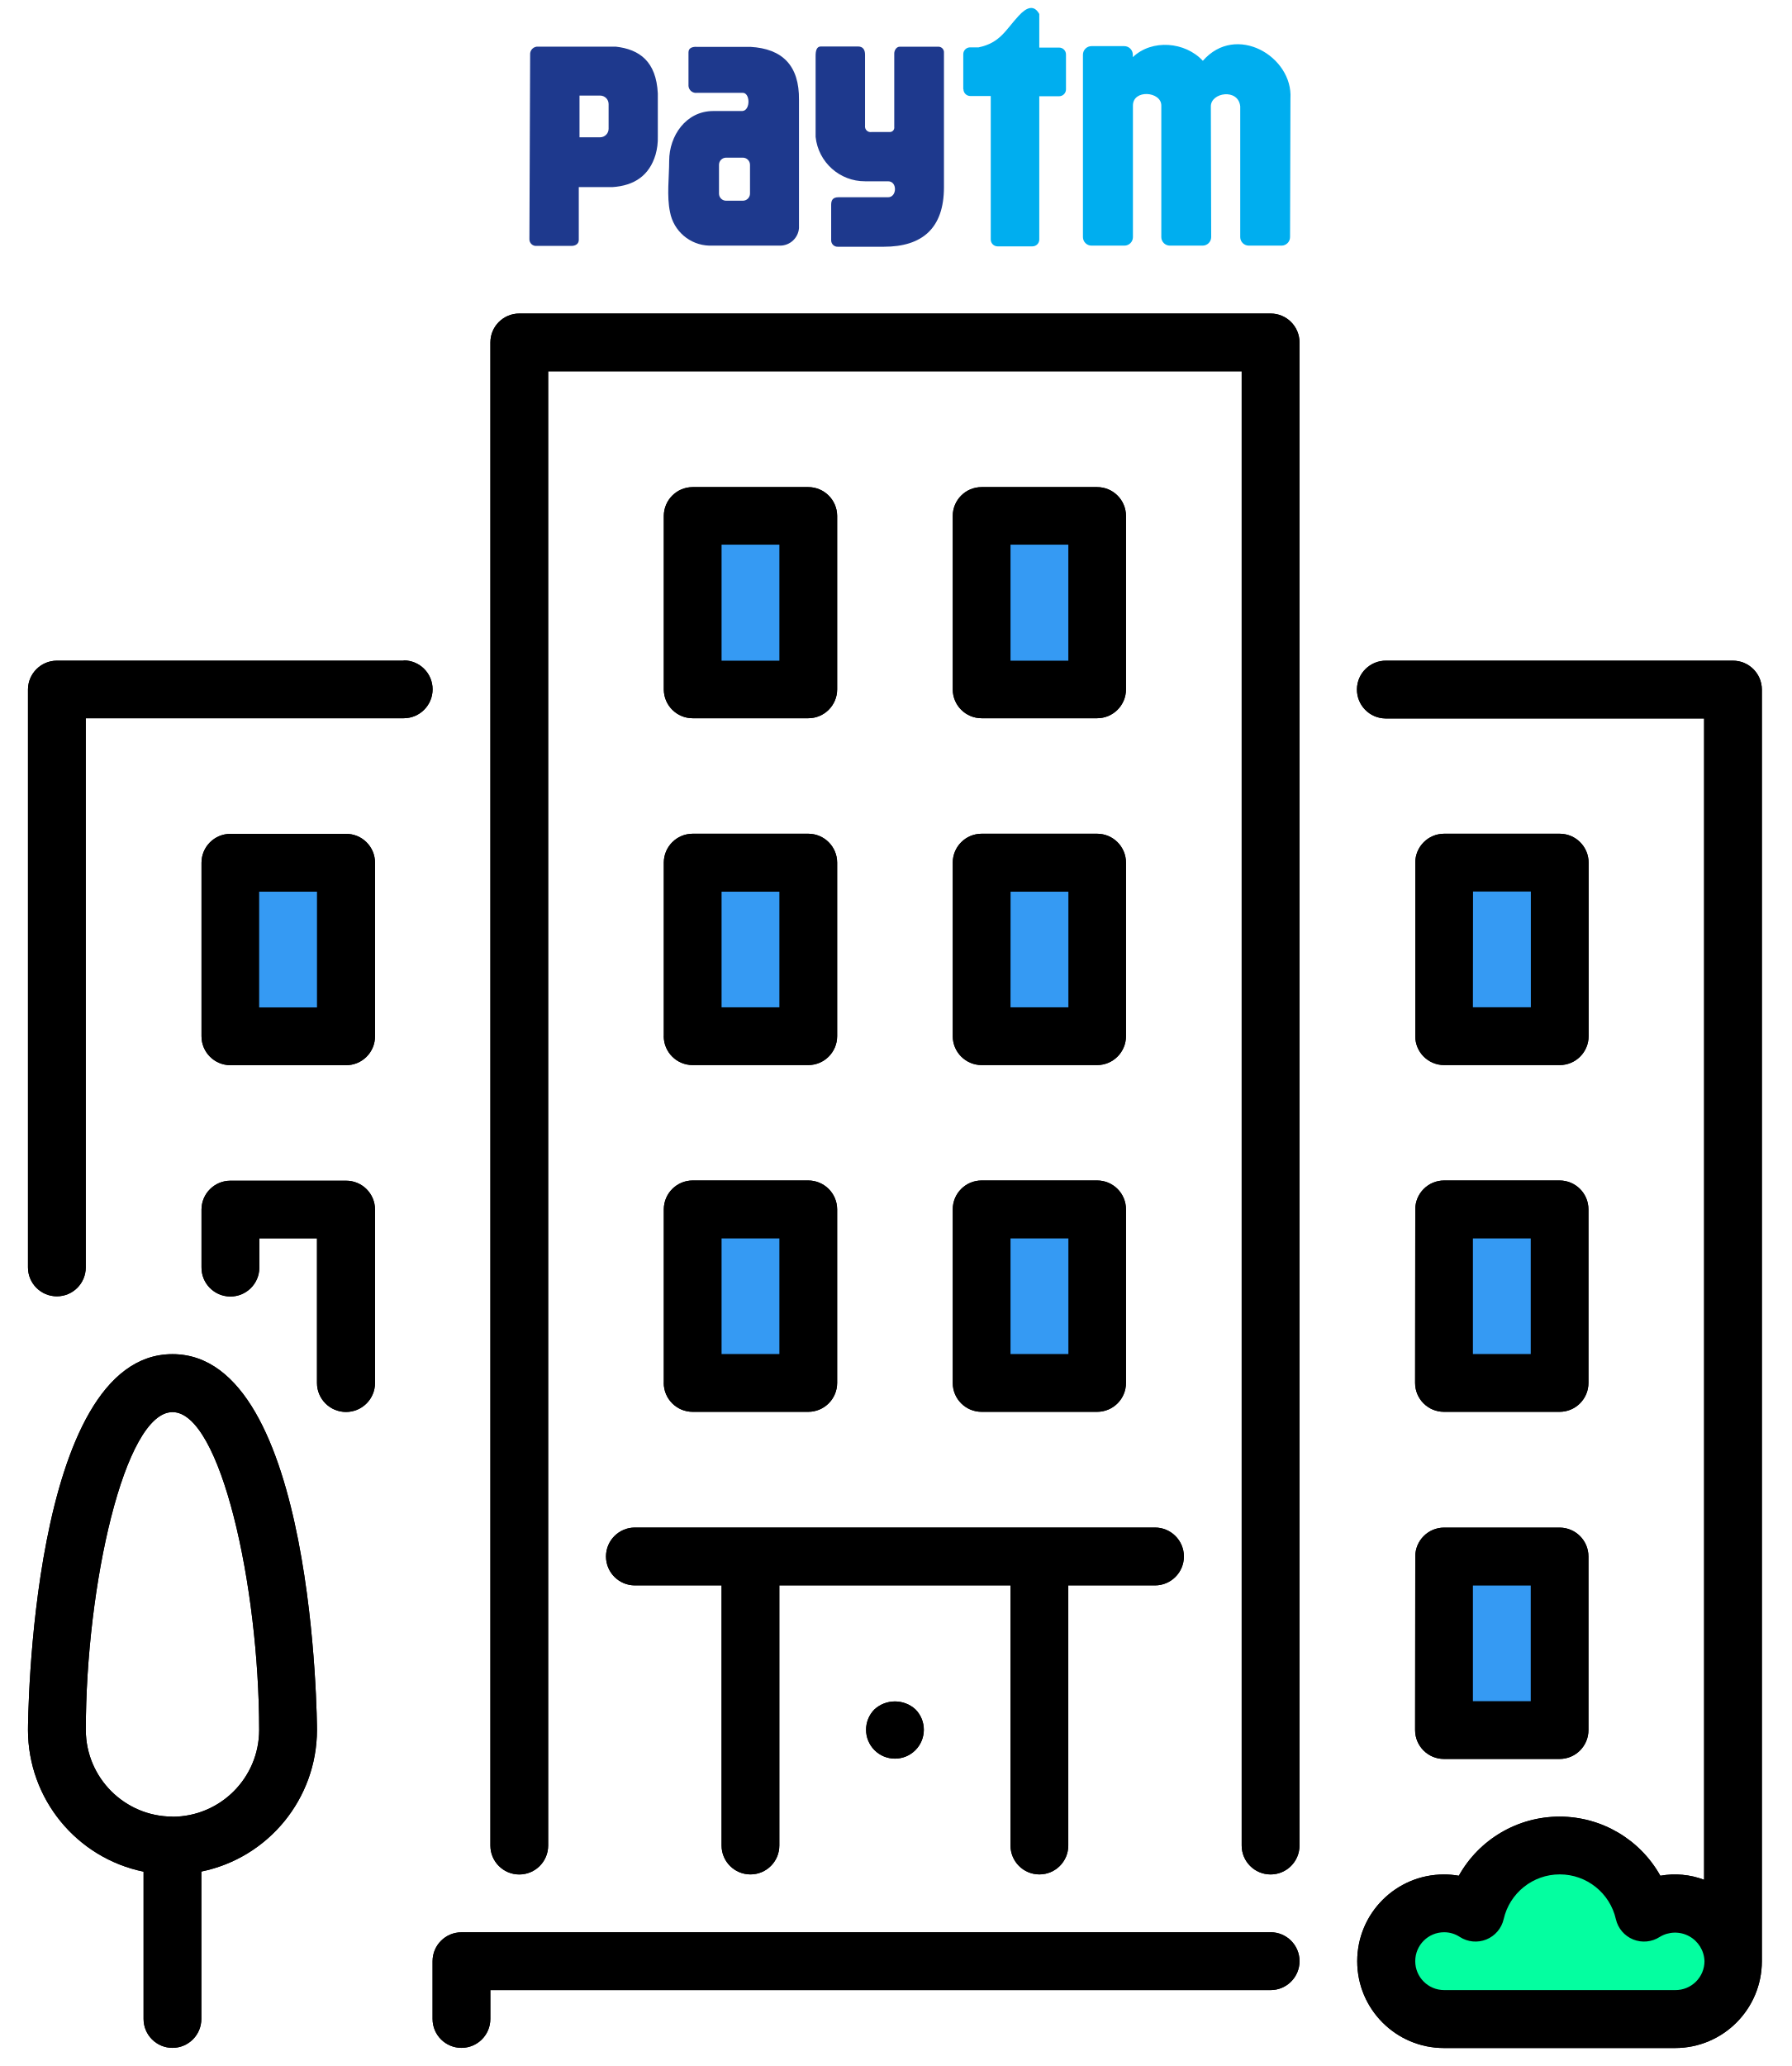
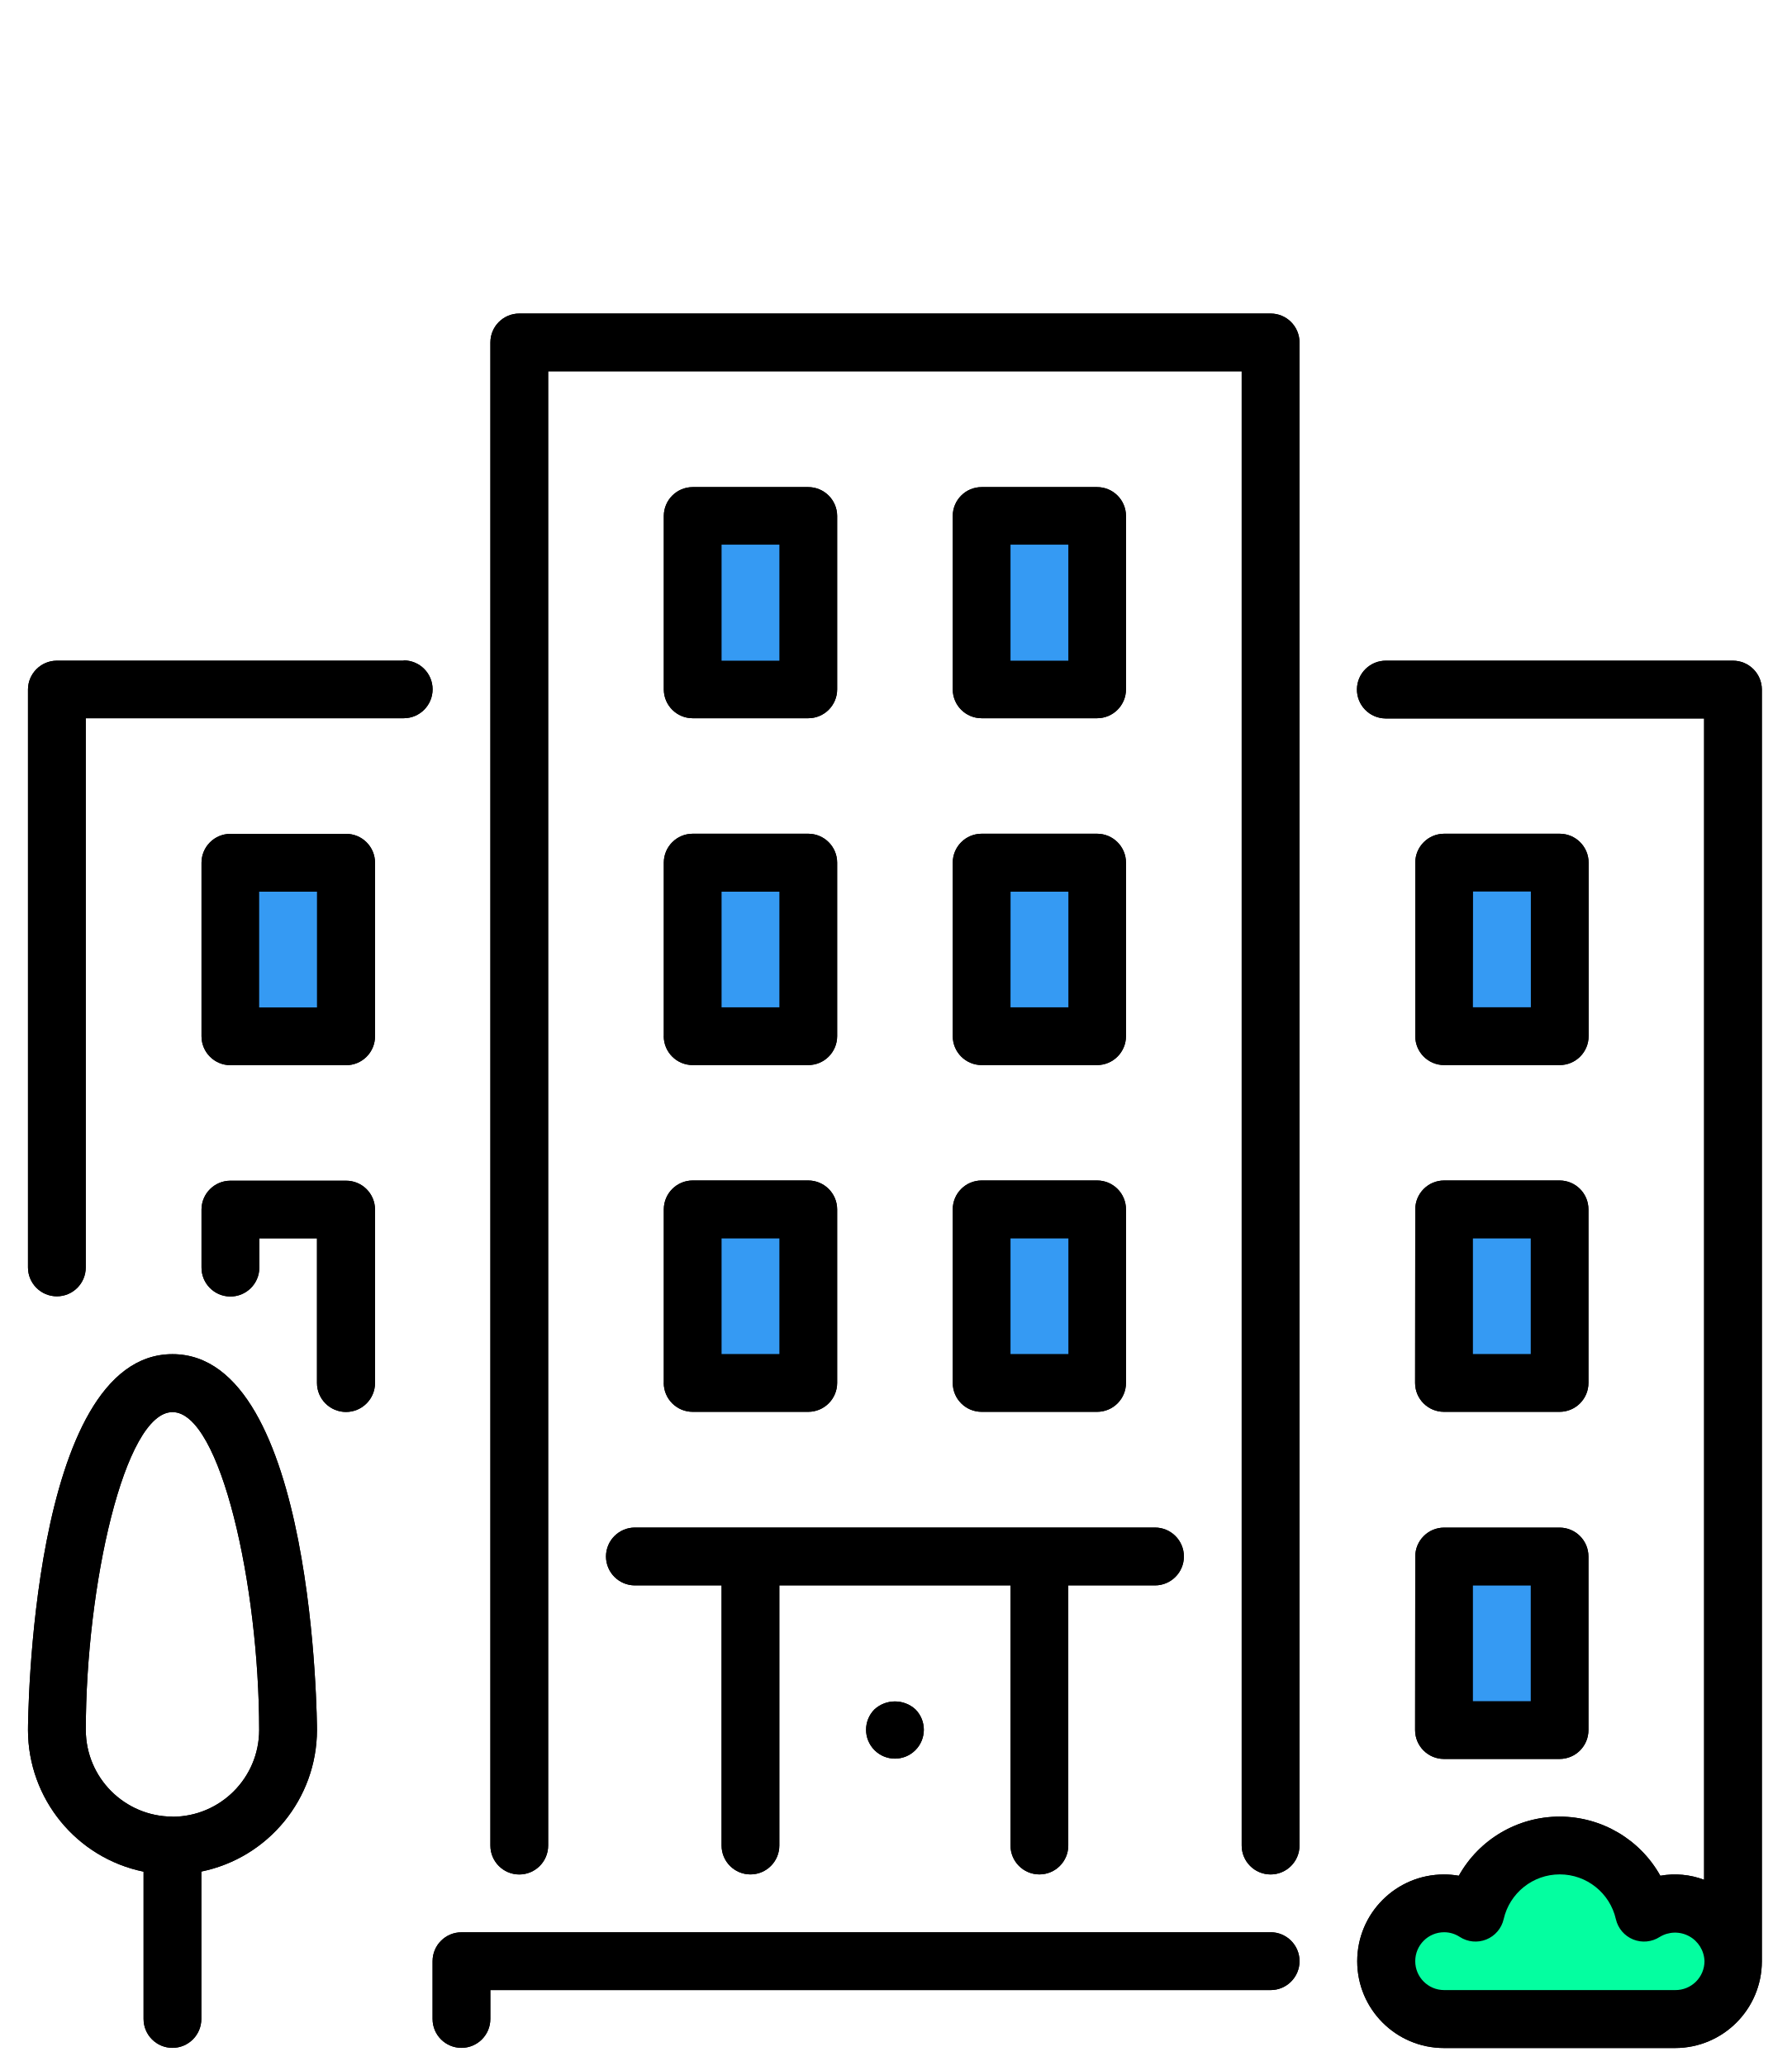
<svg xmlns="http://www.w3.org/2000/svg" id="Layer_1" data-name="Layer 1" width="320" height="369" viewBox="0 0 320 369">
  <g id="building">
    <g id="Group_34" data-name="Group 34">
      <g id="Group_33" data-name="Group 33">
        <rect id="Rectangle_113" data-name="Rectangle 113" x="175.83" y="153.77" width="21" height="31" fill="#359af3" />
        <rect id="Rectangle_114" data-name="Rectangle 114" x="123.83" y="153.77" width="21" height="31" fill="#359af3" />
        <rect id="Rectangle_115" data-name="Rectangle 115" x="123.83" y="215.77" width="21" height="31" fill="#359af3" />
        <rect id="Rectangle_116" data-name="Rectangle 116" x="174.83" y="215.77" width="21" height="31" fill="#359af3" />
        <rect id="Rectangle_117" data-name="Rectangle 117" x="175.83" y="91.77" width="21" height="31" fill="#359af3" />
        <rect id="Rectangle_118" data-name="Rectangle 118" x="123.83" y="94.77" width="21" height="31" fill="#359af3" />
        <rect id="Rectangle_119" data-name="Rectangle 119" x="42.83" y="153.77" width="21" height="31" fill="#359af3" />
        <rect id="Rectangle_120" data-name="Rectangle 120" x="257.83" y="155.77" width="21" height="31" fill="#359af3" />
        <rect id="Rectangle_121" data-name="Rectangle 121" x="257.83" y="213.77" width="21" height="31" fill="#359af3" />
        <rect id="Rectangle_122" data-name="Rectangle 122" x="257.83" y="276.77" width="21" height="31" fill="#359af3" />
        <path id="Path_131" data-name="Path 131" d="M278.63,329.56,267.53,336l-13.23,6.45-4.41,7.8,4.41,11.19h48.51l6.78-11.19s-3.73-9.5-4.75-9.5H295Z" fill="#04fea0" />
        <path id="Path_84" data-name="Path 84" d="M227,345.12H82.44a5.16,5.16,0,0,0-5.16,5.16V360.6a5.16,5.16,0,0,0,10.32,0v-5.16H227a5.16,5.16,0,0,0,0-10.33Z" />
        <path id="Path_85" data-name="Path 85" d="M118.58,185.07a5.17,5.17,0,0,0,5.17,5.16H144.4a5.17,5.17,0,0,0,5.16-5.16v-31a5.17,5.17,0,0,0-5.16-5.16H123.75a5.17,5.17,0,0,0-5.16,5.16v31Zm10.33-25.81h10.33v20.65H128.91Z" />
        <path id="Path_86" data-name="Path 86" d="M72.12,118h-62A5.17,5.17,0,0,0,5,123.12V226.37a5.16,5.16,0,0,0,10.32,0V128.28H72.12a5.16,5.16,0,1,0,0-10.33Z" />
        <path id="Path_87" data-name="Path 87" d="M252.81,309a5.16,5.16,0,0,0,5.16,5.16h20.65a5.16,5.16,0,0,0,5.16-5.16V278a5.16,5.16,0,0,0-5.16-5.16H258a5.16,5.16,0,0,0-5.16,5.16Zm10.33-25.81h10.33v20.65H263.14Z" />
        <path id="Path_88" data-name="Path 88" d="M30.81,241.86C5.29,241.86,5,308.3,5,309a25.86,25.86,0,0,0,20.65,25.29V360.6a5.16,5.16,0,0,0,10.32,0V334.27A25.86,25.86,0,0,0,56.63,309C56.63,308.3,56.33,241.86,30.81,241.86Zm0,82.6A15.51,15.51,0,0,1,15.33,309c0-25.72,6.91-56.79,15.49-56.79S46.3,283.25,46.3,309a15.51,15.51,0,0,1-15.49,15.48Z" />
        <path id="Path_89" data-name="Path 89" d="M61.79,210.88H41.14A5.17,5.17,0,0,0,36,216v10.33a5.16,5.16,0,1,0,10.33.14s0-.1,0-.14v-5.16H56.63V247A5.16,5.16,0,0,0,67,247V216A5.16,5.16,0,0,0,61.79,210.88Z" />
        <path id="Path_90" data-name="Path 90" d="M258,190.23h20.65a5.17,5.17,0,0,0,5.16-5.16v-31a5.17,5.17,0,0,0-5.16-5.16H258a5.17,5.17,0,0,0-5.16,5.16v31A5.16,5.16,0,0,0,258,190.23Zm5.16-31h10.33V179.9H263.14Z" />
        <path id="Path_91" data-name="Path 91" d="M61.79,148.93H41.14A5.17,5.17,0,0,0,36,154.09v31a5.17,5.17,0,0,0,5.16,5.16H61.79A5.16,5.16,0,0,0,67,185.07v-31A5.16,5.16,0,0,0,61.79,148.93Zm-5.16,31H46.3V159.26H56.63v20.65Z" />
        <path id="Path_92" data-name="Path 92" d="M170.21,185.07a5.17,5.17,0,0,0,5.16,5.16H196a5.17,5.17,0,0,0,5.16-5.16v-31a5.17,5.17,0,0,0-5.16-5.16H175.37a5.17,5.17,0,0,0-5.16,5.16v31Zm10.33-25.81h10.33v20.65H180.53Z" />
        <path id="Path_93" data-name="Path 93" d="M309.6,118H247.65a5.16,5.16,0,0,0-.14,10.32h56.93V335.74a14.75,14.75,0,0,0-7.82-.72,20.62,20.62,0,0,0-36,0,15.18,15.18,0,0,0-2.65-.23,15.49,15.49,0,0,0,0,31h41.3a15.51,15.51,0,0,0,15.49-15.49V123.12A5.17,5.17,0,0,0,309.6,118ZM299.28,355.44H258a5.16,5.16,0,0,1,0-10.33,5.1,5.1,0,0,1,2.8.84,5.16,5.16,0,0,0,7.83-3.17,10.28,10.28,0,0,1,20.05,0,5.16,5.16,0,0,0,7.83,3.17,5.26,5.26,0,0,1,8,4.32A5.17,5.17,0,0,1,299.28,355.44Z" />
        <path id="Path_94" data-name="Path 94" d="M175.37,128.28H196a5.16,5.16,0,0,0,5.16-5.16v-31A5.16,5.16,0,0,0,196,87H175.37a5.16,5.16,0,0,0-5.16,5.16v31A5.16,5.16,0,0,0,175.37,128.28Zm5.16-31h10.33V118H180.53V97.3Z" />
        <path id="Path_95" data-name="Path 95" d="M170.21,247a5.16,5.16,0,0,0,5.16,5.16H196a5.16,5.16,0,0,0,5.16-5.16V216a5.16,5.16,0,0,0-5.16-5.16H175.37a5.16,5.16,0,0,0-5.16,5.16v31Zm10.33-25.81h10.33v20.65H180.53V221.21Z" />
        <path id="Path_96" data-name="Path 96" d="M123.75,128.28H144.4a5.16,5.16,0,0,0,5.16-5.16v-31A5.17,5.17,0,0,0,144.4,87H123.75a5.17,5.17,0,0,0-5.16,5.16v31A5.16,5.16,0,0,0,123.75,128.28Zm5.16-31h10.33V118H128.91Z" />
        <path id="Path_97" data-name="Path 97" d="M156.22,305.31a5.16,5.16,0,1,0,7.33,0A5.43,5.43,0,0,0,156.22,305.31Z" />
        <path id="Path_98" data-name="Path 98" d="M118.58,247a5.17,5.17,0,0,0,5.17,5.16H144.4a5.17,5.17,0,0,0,5.16-5.16V216a5.17,5.17,0,0,0-5.17-5.16H123.75a5.17,5.17,0,0,0-5.16,5.16v31Zm10.33-25.81h10.33v20.65H128.91Z" />
        <path id="Path_99" data-name="Path 99" d="M108.26,278a5.17,5.17,0,0,0,5.16,5.16h15.49v46.46a5.16,5.16,0,0,0,10.32,0V283.16h41.3v46.46a5.16,5.16,0,0,0,10.32,0V283.16h15.49a5.16,5.16,0,0,0,0-10.33H113.42A5.17,5.17,0,0,0,108.26,278Z" />
        <path id="Path_100" data-name="Path 100" d="M252.81,247a5.16,5.16,0,0,0,5.16,5.16h20.65a5.16,5.16,0,0,0,5.16-5.16V216a5.16,5.16,0,0,0-5.16-5.16H258a5.16,5.16,0,0,0-5.16,5.16Zm10.33-25.81h10.33v20.65H263.14Z" />
        <path id="Path_101" data-name="Path 101" d="M227,56H92.77a5.16,5.16,0,0,0-5.16,5.16V329.63a5.16,5.16,0,0,0,10.32,0V66.32h123.9v263.3a5.16,5.16,0,0,0,10.33,0V61.16A5.16,5.16,0,0,0,227,56Z" />
      </g>
    </g>
  </g>
  <g id="building-2" data-name="building">
    <g id="Group_34-2" data-name="Group 34">
      <g id="Group_33-2" data-name="Group 33">
        <rect id="Rectangle_113-2" data-name="Rectangle 113" x="175.83" y="153.77" width="21" height="31" fill="#359af3" />
        <rect id="Rectangle_114-2" data-name="Rectangle 114" x="123.83" y="153.77" width="21" height="31" fill="#359af3" />
        <rect id="Rectangle_115-2" data-name="Rectangle 115" x="123.83" y="215.77" width="21" height="31" fill="#359af3" />
        <rect id="Rectangle_116-2" data-name="Rectangle 116" x="174.83" y="215.77" width="21" height="31" fill="#359af3" />
        <rect id="Rectangle_117-2" data-name="Rectangle 117" x="175.83" y="91.77" width="21" height="31" fill="#359af3" />
        <rect id="Rectangle_118-2" data-name="Rectangle 118" x="123.83" y="94.77" width="21" height="31" fill="#359af3" />
        <rect id="Rectangle_119-2" data-name="Rectangle 119" x="42.83" y="153.77" width="21" height="31" fill="#359af3" />
        <rect id="Rectangle_120-2" data-name="Rectangle 120" x="257.83" y="155.77" width="21" height="31" fill="#359af3" />
        <rect id="Rectangle_121-2" data-name="Rectangle 121" x="257.83" y="213.77" width="21" height="31" fill="#359af3" />
        <rect id="Rectangle_122-2" data-name="Rectangle 122" x="257.83" y="276.77" width="21" height="31" fill="#359af3" />
        <path id="Path_131-2" data-name="Path 131" d="M278.63,329.56,267.53,336l-13.23,6.45-4.41,7.8,4.41,11.19h48.51l6.78-11.19s-3.73-9.5-4.75-9.5H295Z" fill="#04fea0" />
        <path id="Path_84-2" data-name="Path 84" d="M227,345.12H82.44a5.16,5.16,0,0,0-5.16,5.16V360.6a5.16,5.16,0,0,0,10.32,0v-5.16H227a5.16,5.16,0,0,0,0-10.33Z" />
        <path id="Path_85-2" data-name="Path 85" d="M118.58,185.07a5.17,5.17,0,0,0,5.17,5.16H144.4a5.17,5.17,0,0,0,5.16-5.16v-31a5.17,5.17,0,0,0-5.16-5.16H123.75a5.17,5.17,0,0,0-5.16,5.16v31Zm10.33-25.81h10.33v20.65H128.91Z" />
        <path id="Path_86-2" data-name="Path 86" d="M72.12,118h-62A5.17,5.17,0,0,0,5,123.12V226.37a5.16,5.16,0,0,0,10.32,0V128.28H72.12a5.16,5.16,0,1,0,0-10.33Z" />
        <path id="Path_87-2" data-name="Path 87" d="M252.81,309a5.16,5.16,0,0,0,5.16,5.16h20.65a5.16,5.16,0,0,0,5.16-5.16V278a5.16,5.16,0,0,0-5.16-5.16H258a5.16,5.16,0,0,0-5.16,5.16Zm10.33-25.81h10.33v20.65H263.14Z" />
        <path id="Path_88-2" data-name="Path 88" d="M30.81,241.86C5.29,241.86,5,308.3,5,309a25.86,25.86,0,0,0,20.65,25.29V360.6a5.16,5.16,0,0,0,10.32,0V334.27A25.86,25.86,0,0,0,56.63,309C56.63,308.3,56.33,241.86,30.81,241.86Zm0,82.6A15.51,15.51,0,0,1,15.33,309c0-25.72,6.91-56.79,15.49-56.79S46.3,283.25,46.3,309a15.51,15.51,0,0,1-15.49,15.48Z" />
        <path id="Path_89-2" data-name="Path 89" d="M61.79,210.88H41.14A5.17,5.17,0,0,0,36,216v10.33a5.16,5.16,0,1,0,10.33.14s0-.1,0-.14v-5.16H56.63V247A5.16,5.16,0,0,0,67,247V216A5.16,5.16,0,0,0,61.79,210.88Z" />
        <path id="Path_90-2" data-name="Path 90" d="M258,190.23h20.65a5.17,5.17,0,0,0,5.16-5.16v-31a5.17,5.17,0,0,0-5.16-5.16H258a5.17,5.17,0,0,0-5.16,5.16v31A5.16,5.16,0,0,0,258,190.23Zm5.16-31h10.33V179.9H263.14Z" />
        <path id="Path_91-2" data-name="Path 91" d="M61.79,148.93H41.14A5.17,5.17,0,0,0,36,154.09v31a5.17,5.17,0,0,0,5.16,5.16H61.79A5.16,5.16,0,0,0,67,185.07v-31A5.16,5.16,0,0,0,61.79,148.93Zm-5.16,31H46.3V159.26H56.63v20.65Z" />
        <path id="Path_92-2" data-name="Path 92" d="M170.21,185.07a5.17,5.17,0,0,0,5.16,5.16H196a5.17,5.17,0,0,0,5.16-5.16v-31a5.17,5.17,0,0,0-5.16-5.16H175.37a5.17,5.17,0,0,0-5.16,5.16v31Zm10.33-25.81h10.33v20.65H180.53Z" />
        <path id="Path_93-2" data-name="Path 93" d="M309.6,118H247.65a5.16,5.16,0,0,0-.14,10.32h56.93V335.74a14.75,14.75,0,0,0-7.82-.72,20.62,20.62,0,0,0-36,0,15.18,15.18,0,0,0-2.65-.23,15.49,15.49,0,0,0,0,31h41.3a15.51,15.51,0,0,0,15.49-15.49V123.12A5.17,5.17,0,0,0,309.6,118ZM299.28,355.44H258a5.16,5.16,0,0,1,0-10.33,5.1,5.1,0,0,1,2.8.84,5.16,5.16,0,0,0,7.83-3.17,10.28,10.28,0,0,1,20.05,0,5.16,5.16,0,0,0,7.83,3.17,5.26,5.26,0,0,1,8,4.32A5.17,5.17,0,0,1,299.28,355.44Z" />
        <path id="Path_94-2" data-name="Path 94" d="M175.37,128.28H196a5.16,5.16,0,0,0,5.16-5.16v-31A5.16,5.16,0,0,0,196,87H175.37a5.16,5.16,0,0,0-5.16,5.16v31A5.16,5.16,0,0,0,175.37,128.28Zm5.16-31h10.33V118H180.53V97.3Z" />
        <path id="Path_95-2" data-name="Path 95" d="M170.21,247a5.16,5.16,0,0,0,5.16,5.16H196a5.16,5.16,0,0,0,5.16-5.16V216a5.16,5.16,0,0,0-5.16-5.16H175.37a5.16,5.16,0,0,0-5.16,5.16v31Zm10.33-25.81h10.33v20.65H180.53V221.21Z" />
        <path id="Path_96-2" data-name="Path 96" d="M123.75,128.28H144.4a5.16,5.16,0,0,0,5.16-5.16v-31A5.17,5.17,0,0,0,144.4,87H123.75a5.17,5.17,0,0,0-5.16,5.16v31A5.16,5.16,0,0,0,123.75,128.28Zm5.16-31h10.33V118H128.91Z" />
        <path id="Path_97-2" data-name="Path 97" d="M156.22,305.31a5.16,5.16,0,1,0,7.33,0A5.43,5.43,0,0,0,156.22,305.31Z" />
        <path id="Path_98-2" data-name="Path 98" d="M118.58,247a5.17,5.17,0,0,0,5.17,5.16H144.4a5.17,5.17,0,0,0,5.16-5.16V216a5.17,5.17,0,0,0-5.17-5.16H123.75a5.17,5.17,0,0,0-5.16,5.16v31Zm10.33-25.81h10.33v20.65H128.91Z" />
        <path id="Path_99-2" data-name="Path 99" d="M108.26,278a5.17,5.17,0,0,0,5.16,5.16h15.49v46.46a5.16,5.16,0,0,0,10.32,0V283.16h41.3v46.46a5.16,5.16,0,0,0,10.32,0V283.16h15.49a5.16,5.16,0,0,0,0-10.33H113.42A5.17,5.17,0,0,0,108.26,278Z" />
        <path id="Path_100-2" data-name="Path 100" d="M252.81,247a5.16,5.16,0,0,0,5.16,5.16h20.65a5.16,5.16,0,0,0,5.16-5.16V216a5.16,5.16,0,0,0-5.16-5.16H258a5.16,5.16,0,0,0-5.16,5.16Zm10.33-25.81h10.33v20.65H263.14Z" />
        <path id="Path_101-2" data-name="Path 101" d="M227,56H92.77a5.16,5.16,0,0,0-5.16,5.16V329.63a5.16,5.16,0,0,0,10.32,0V66.32h123.9v263.3a5.16,5.16,0,0,0,10.33,0V61.16A5.16,5.16,0,0,0,227,56Z" />
      </g>
    </g>
  </g>
-   <path d="M94.71,9.75a1.33,1.33,0,0,1,1.42-1.42H110c4.26.48,7.23,2.65,7.52,8.35v7.71a10.63,10.63,0,0,1-.4,3.22c-1.1,3.71-3.76,5.55-7.72,5.81h-6v9.44c0,.71-.6,1.06-1.32,1.06H95.9a1.19,1.19,0,0,1-1.32-1.27l.13-32.9Zm8.82,7.32h3.69a1.52,1.52,0,0,1,1.51,1.51V23a1.52,1.52,0,0,1-1.51,1.52h-3.69V17.08Z" fill="#1e398d" fill-rule="evenodd" />
-   <path d="M124.37,8.37h9.7c5.68.33,8.75,3.31,8.67,9.49V40.75a3.39,3.39,0,0,1-3.32,3.12H126.7a7.34,7.34,0,0,1-7-6c-.61-2.83-.15-6.26-.15-9.15,0-4.46,3-8.89,7.88-8.89h5.18c1.51-.08,1.44-3.37,0-3.25h-8.09A1.34,1.34,0,0,1,123,15.36v-6c0-.77.63-1,1.37-1Zm5.35,19.79h3a1.28,1.28,0,0,1,1.27,1.27v5.15a1.28,1.28,0,0,1-1.27,1.27h-3a1.27,1.27,0,0,1-1.27-1.27V29.43a1.27,1.27,0,0,1,1.27-1.27Z" fill="#1e398d" fill-rule="evenodd" />
-   <path d="M145.71,10V24.45a8.86,8.86,0,0,0,8.85,7.93h4.1c1.69,0,1.59,2.85,0,2.85H149.8c-1,0-1.31.5-1.31,1.35v6.37a1.14,1.14,0,0,0,1.2,1.12h8.21c6.84,0,10.74-3.28,10.74-10.64v-24a1,1,0,0,0-1-1.09h-6.88c-.64,0-1,.69-1,1.2V22.68a.79.79,0,0,1-.82.9H155.7a1,1,0,0,1-1.16-1.12V9.76c0-.84-.34-1.46-1.27-1.46h-6.62c-.75,0-.94.75-.94,1.68Z" fill="#1e398d" fill-rule="evenodd" />
-   <path d="M172.09,15.93V9.68a1.22,1.22,0,0,1,1.22-1.22h1.51c3.88-.81,4.8-3.08,7.17-5.64,1.46-1.58,2.74-2,3.68-.32v6h3.55a1.22,1.22,0,0,1,1.22,1.22v6.25a1.23,1.23,0,0,1-1.22,1.22h-3.55V42.77A1.22,1.22,0,0,1,184.44,44h-6.25A1.22,1.22,0,0,1,177,42.77V17.15h-3.66a1.23,1.23,0,0,1-1.22-1.22Z" fill="#00aeef" fill-rule="evenodd" />
-   <path d="M216.38,42.36a1.53,1.53,0,0,1-1.53,1.51H209a1.53,1.53,0,0,1-1.53-1.51V18.85c0-2.54-5.07-2.94-5.07,0V42.36a1.52,1.52,0,0,1-1.53,1.51H195a1.53,1.53,0,0,1-1.53-1.51V9.76A1.53,1.53,0,0,1,195,8.24h5.85a1.53,1.53,0,0,1,1.53,1.52v.45c3.42-3.27,9.36-2.76,12.51.65,5.94-6.81,16.12-.74,15.65,6.73,0,8.26-.07,16.44-.07,24.77A1.53,1.53,0,0,1,229,43.87H223.1a1.53,1.53,0,0,1-1.53-1.51V19c-.33-3.26-5.26-2.5-5.25,0,0,7.76.06,15.52.06,23.36Z" fill="#00aeef" fill-rule="evenodd" />
</svg>
